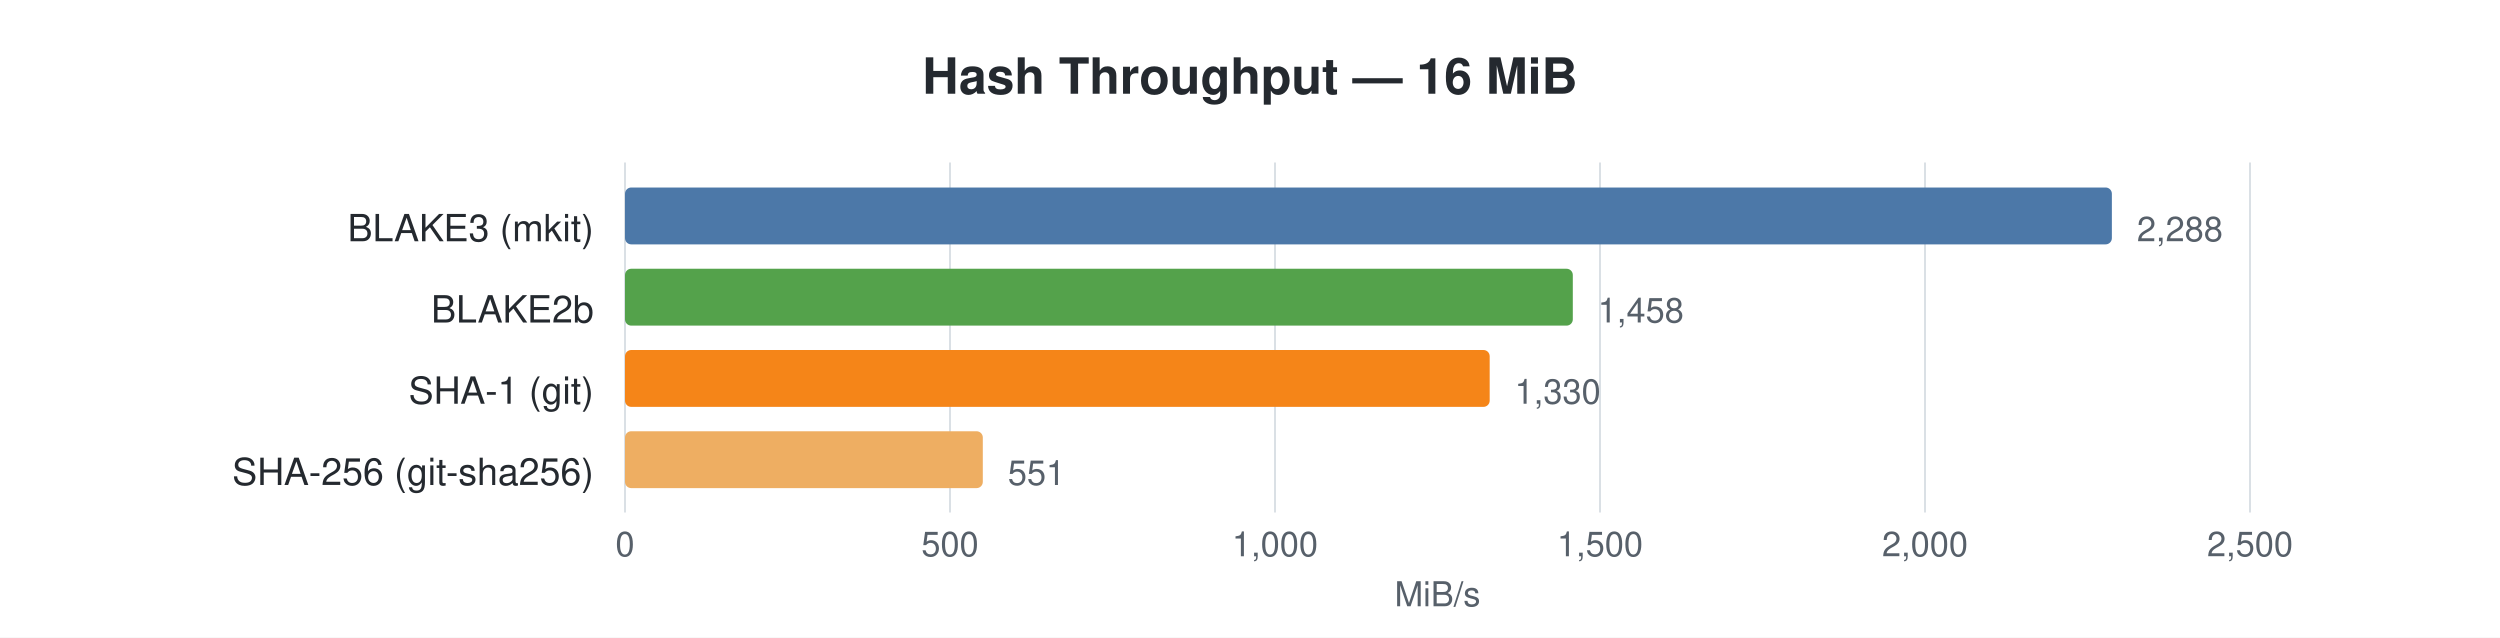
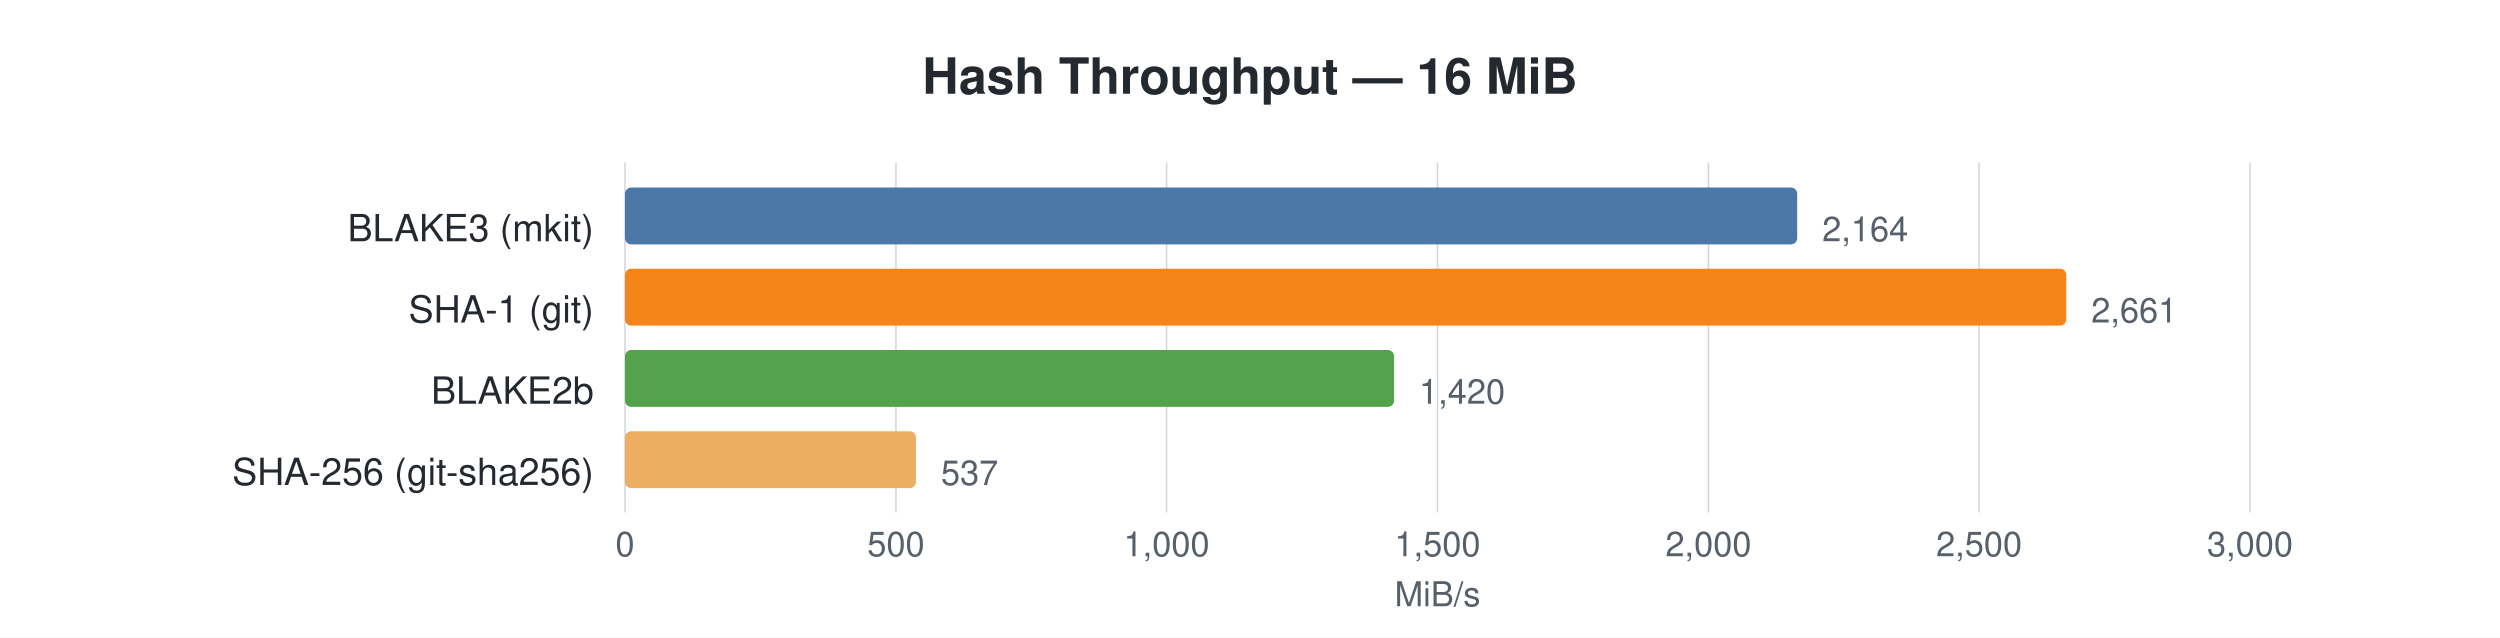
<svg xmlns="http://www.w3.org/2000/svg" width="800" height="204" viewBox="0 0 800 204">
  <style>
text { font-family: -apple-system, BlinkMacSystemFont, "Segoe UI", Helvetica, Arial, sans-serif; }
.title { font-size: 16px; font-weight: 600; fill: #24292f; }
.label { font-size: 12px; fill: #24292f; }
.value { font-size: 11px; fill: #57606a; }
.axis-label { font-size: 11px; fill: #57606a; }
.grid { stroke: #d0d7de; stroke-width: 0.5; }
</style>
  <rect width="100%" height="100%" fill="white" />
  <text x="400.0" y="30" text-anchor="middle" class="title">Hash Throughput — 16 MiB</text>
  <line x1="200.0" y1="52.0" x2="200.0" y2="164.0" class="grid" />
  <text x="200.0" y="178.0" text-anchor="middle" class="axis-label">0</text>
-   <line x1="304.0" y1="52.0" x2="304.0" y2="164.0" class="grid" />
-   <text x="304.0" y="178.0" text-anchor="middle" class="axis-label">500</text>
-   <line x1="408.0" y1="52.0" x2="408.0" y2="164.0" class="grid" />
-   <text x="408.0" y="178.0" text-anchor="middle" class="axis-label">1,000</text>
-   <line x1="512.0" y1="52.0" x2="512.0" y2="164.0" class="grid" />
-   <text x="512.0" y="178.0" text-anchor="middle" class="axis-label">1,500</text>
-   <line x1="616.0" y1="52.0" x2="616.0" y2="164.0" class="grid" />
-   <text x="616.0" y="178.0" text-anchor="middle" class="axis-label">2,000</text>
+   <line x1="286.7" y1="52.0" x2="286.7" y2="164.0" class="grid" />
+   <text x="286.7" y="178.0" text-anchor="middle" class="axis-label">500</text>
+   <line x1="373.3" y1="52.0" x2="373.3" y2="164.0" class="grid" />
+   <text x="373.3" y="178.0" text-anchor="middle" class="axis-label">1,000</text>
+   <line x1="460.0" y1="52.0" x2="460.0" y2="164.0" class="grid" />
+   <text x="460.0" y="178.0" text-anchor="middle" class="axis-label">1,500</text>
+   <line x1="546.7" y1="52.0" x2="546.7" y2="164.0" class="grid" />
+   <text x="546.7" y="178.0" text-anchor="middle" class="axis-label">2,000</text>
+   <line x1="633.3" y1="52.0" x2="633.3" y2="164.0" class="grid" />
+   <text x="633.3" y="178.0" text-anchor="middle" class="axis-label">2,500</text>
  <line x1="720.0" y1="52.0" x2="720.0" y2="164.0" class="grid" />
-   <text x="720.0" y="178.0" text-anchor="middle" class="axis-label">2,500</text>
+   <text x="720.0" y="178.0" text-anchor="middle" class="axis-label">3,000</text>
  <text x="460.0" y="194.0" text-anchor="middle" class="axis-label">MiB/s</text>
  <text x="190.0" y="77.2" text-anchor="end" class="label">BLAKE3 (mkit)</text>
-   <rect x="200.0" y="60.0" width="475.8" height="18.2" rx="2" fill="#4C78A8" />
-   <text x="683.8" y="77.2" class="value">2,288</text>
-   <text x="190.0" y="103.2" text-anchor="end" class="label">BLAKE2b</text>
-   <rect x="200.0" y="86.0" width="303.3" height="18.2" rx="2" fill="#54A24B" />
-   <text x="511.3" y="103.2" class="value">1,458</text>
-   <text x="190.0" y="129.2" text-anchor="end" class="label">SHA-1 (git)</text>
-   <rect x="200.0" y="112.0" width="276.7" height="18.2" rx="2" fill="#F58518" />
-   <text x="484.7" y="129.2" class="value">1,330</text>
+   <rect x="200.0" y="60.0" width="375.1" height="18.2" rx="2" fill="#4C78A8" />
+   <text x="583.1" y="77.2" class="value">2,164</text>
+   <text x="190.0" y="103.2" text-anchor="end" class="label">SHA-1 (git)</text>
+   <rect x="200.0" y="86.0" width="461.2" height="18.2" rx="2" fill="#F58518" />
+   <text x="669.2" y="103.2" class="value">2,661</text>
+   <text x="190.0" y="129.2" text-anchor="end" class="label">BLAKE2b</text>
+   <rect x="200.0" y="112.0" width="246.1" height="18.2" rx="2" fill="#54A24B" />
+   <text x="454.1" y="129.2" class="value">1,420</text>
  <text x="190.0" y="155.2" text-anchor="end" class="label">SHA-256 (git-sha256)</text>
-   <rect x="200.0" y="138.0" width="114.5" height="18.2" rx="2" fill="#EEAE62" />
-   <text x="322.5" y="155.2" class="value">551</text>
+   <rect x="200.0" y="138.0" width="93.1" height="18.2" rx="2" fill="#EEAE62" />
+   <text x="301.1" y="155.2" class="value">537</text>
</svg>
